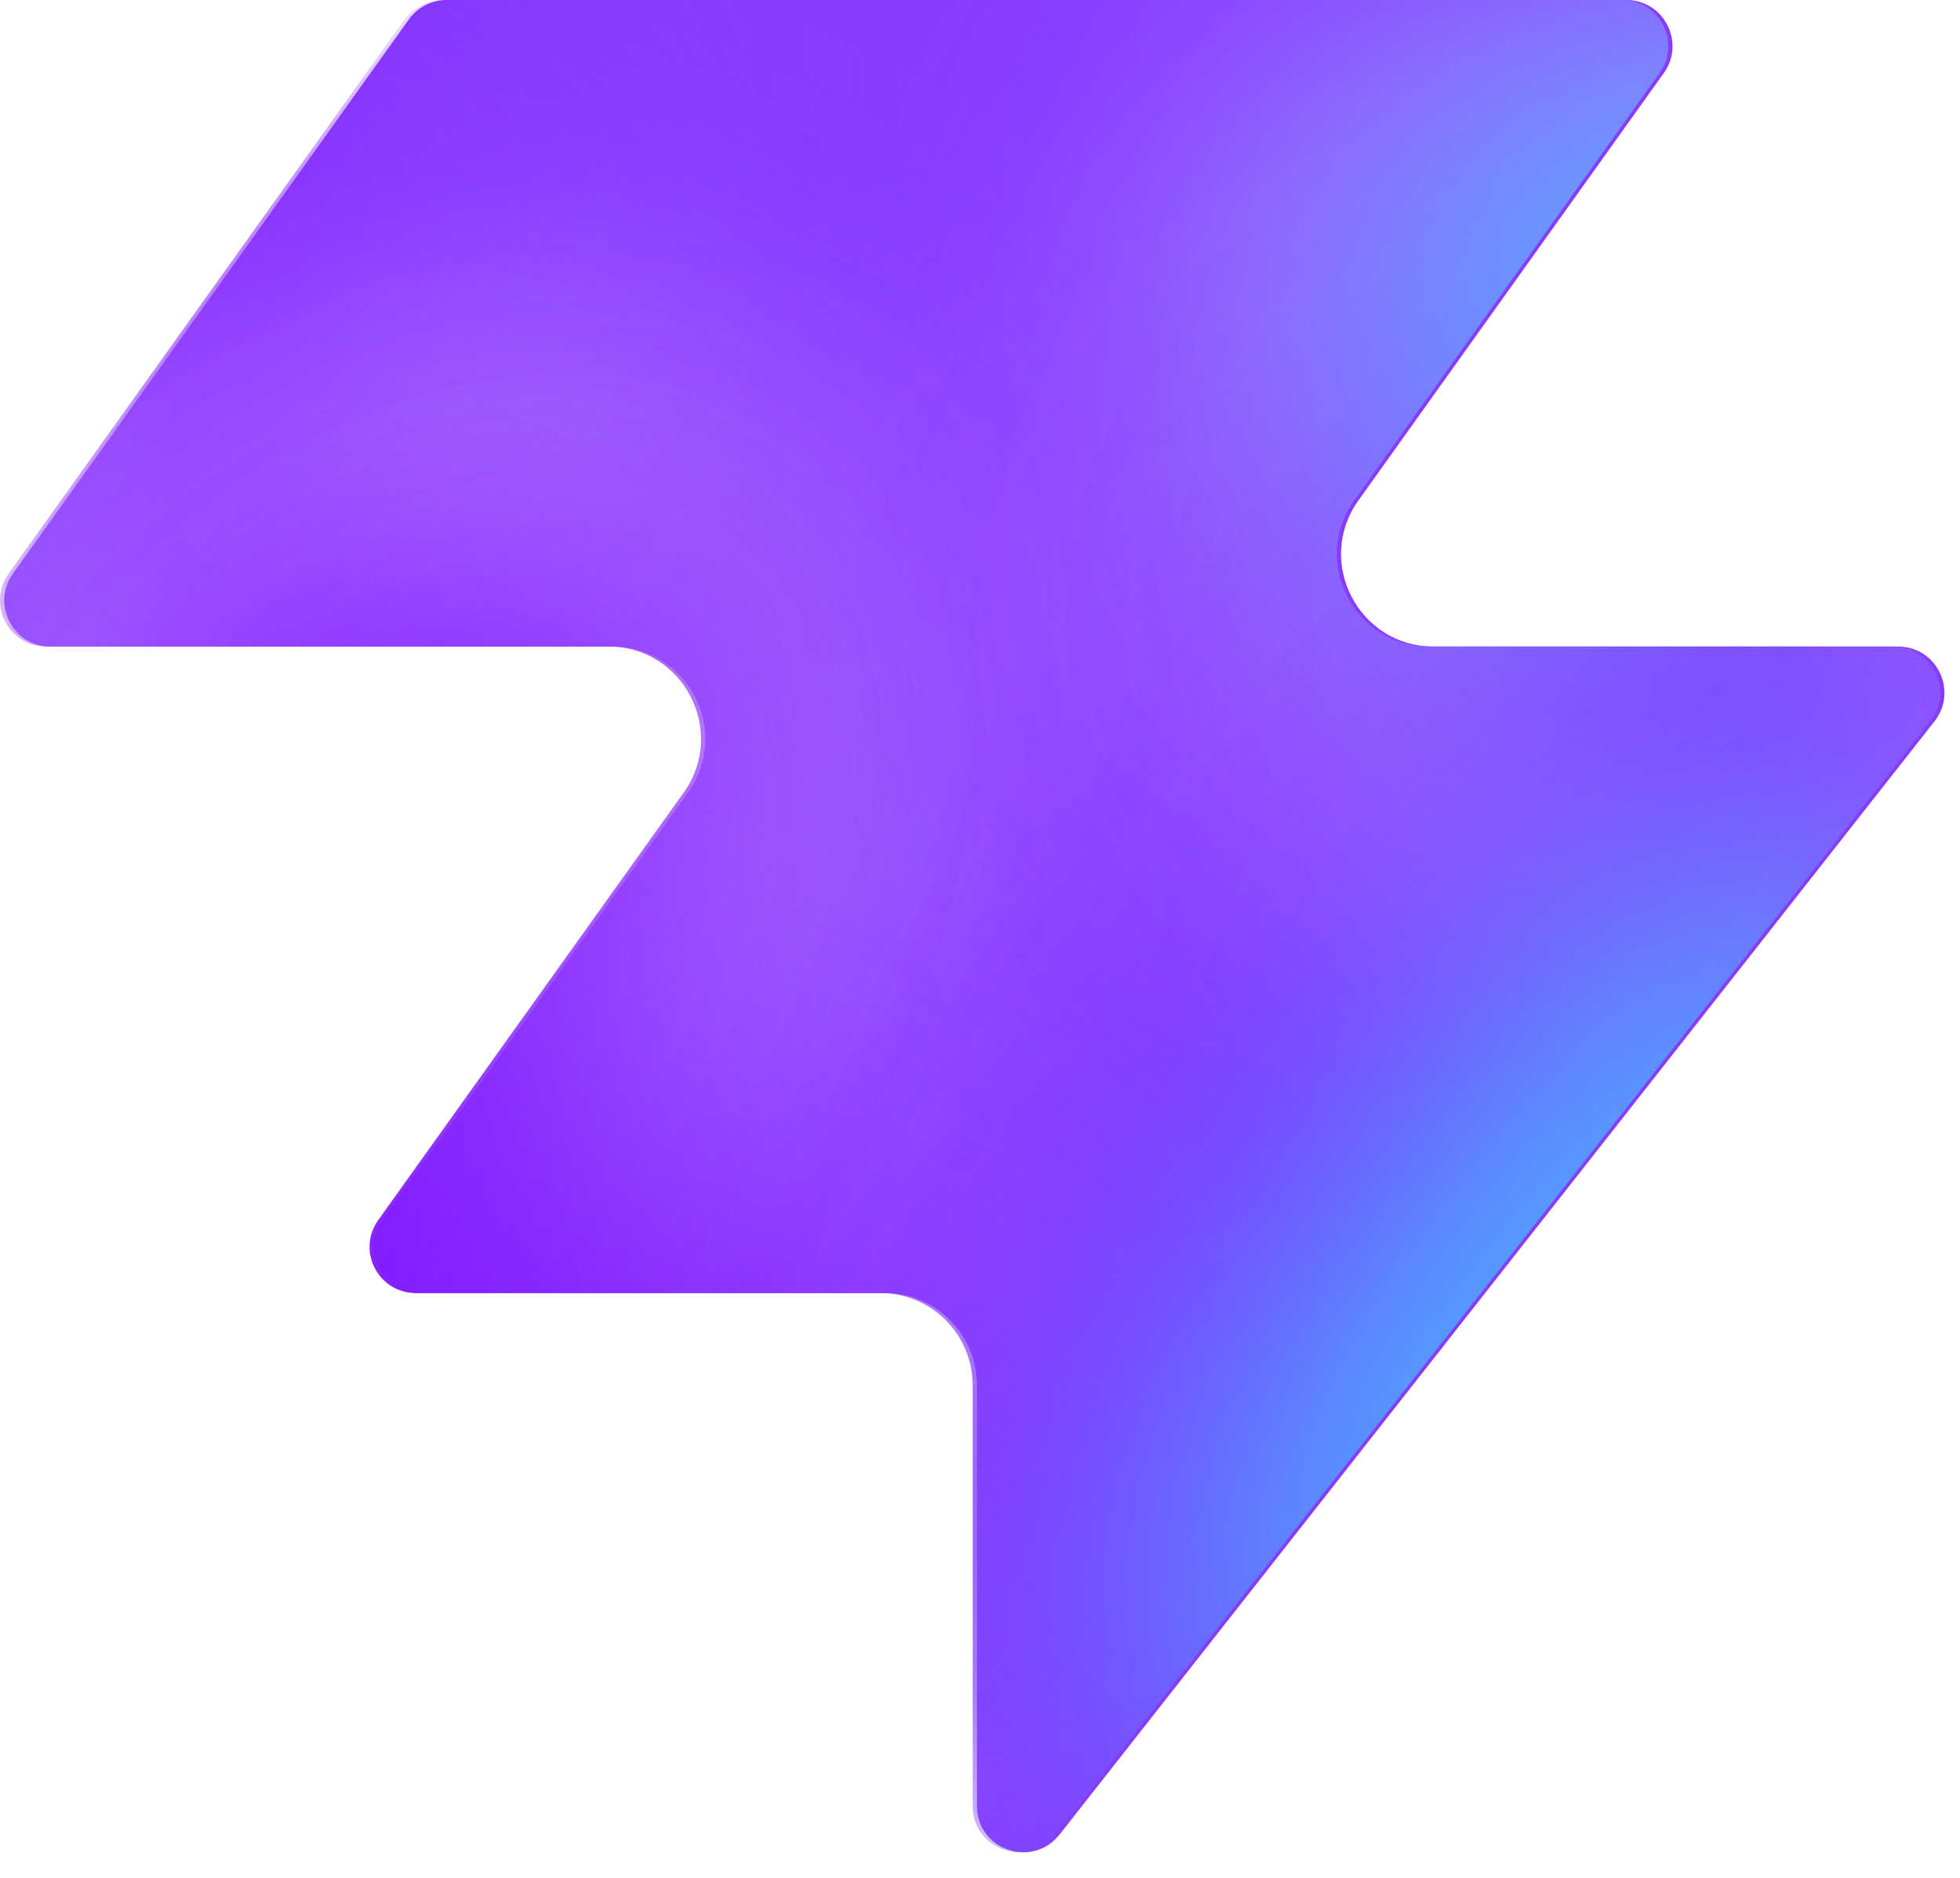
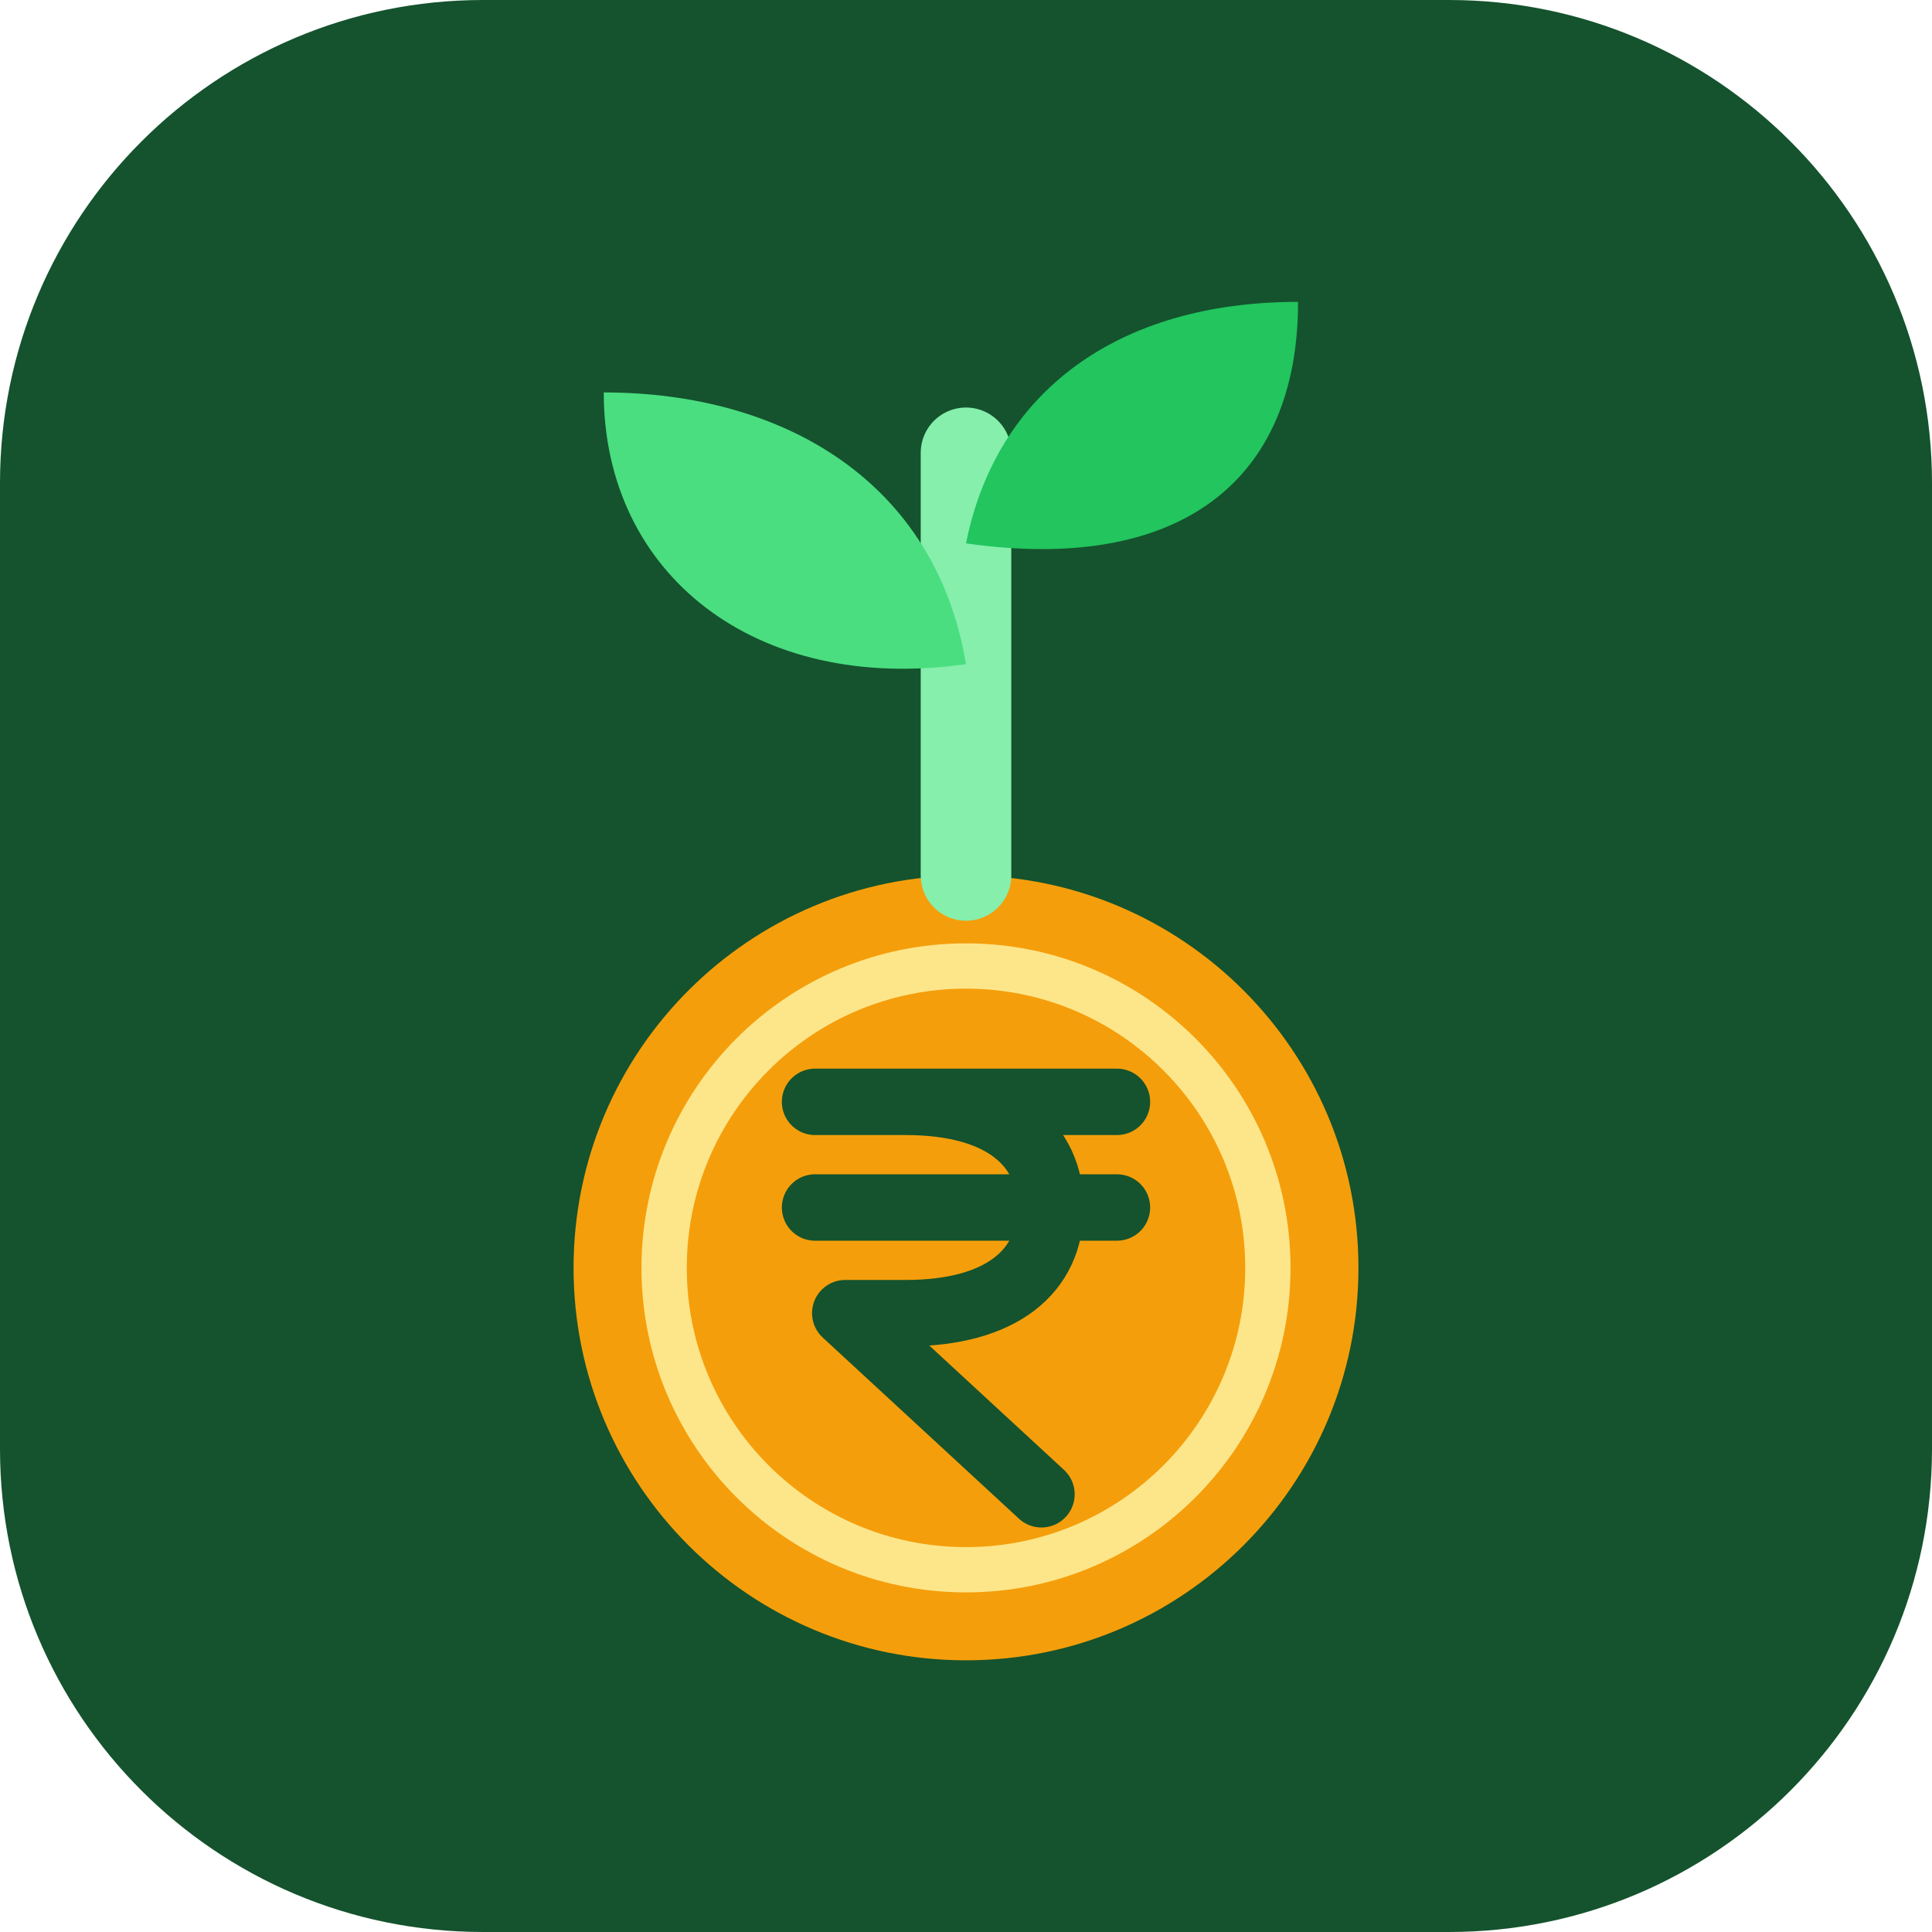
- <svg xmlns="http://www.w3.org/2000/svg" width="48" height="46" fill="none" viewBox="0 0 48 46">
-   <path fill="#863bff" d="M25.946 44.938c-.664.845-2.021.375-2.021-.698V33.937a2.26 2.26 0 0 0-2.262-2.262H10.287c-.92 0-1.456-1.04-.92-1.788l7.48-10.471c1.07-1.497 0-3.578-1.842-3.578H1.237c-.92 0-1.456-1.04-.92-1.788L10.013.474c.214-.297.556-.474.92-.474h28.894c.92 0 1.456 1.04.92 1.788l-7.48 10.471c-1.07 1.498 0 3.579 1.842 3.579h11.377c.943 0 1.473 1.088.89 1.83L25.947 44.94z" style="fill:#863bff;fill:color(display-p3 .525 .23 1);fill-opacity:1" />
-   <mask id="a" width="48" height="46" x="0" y="0" maskUnits="userSpaceOnUse" style="mask-type:alpha">
-     <path fill="#000" d="M25.842 44.938c-.664.844-2.021.375-2.021-.698V33.937a2.26 2.26 0 0 0-2.262-2.262H10.183c-.92 0-1.456-1.04-.92-1.788l7.48-10.471c1.07-1.498 0-3.579-1.842-3.579H1.133c-.92 0-1.456-1.04-.92-1.787L9.91.473c.214-.297.556-.474.92-.474h28.894c.92 0 1.456 1.04.92 1.788l-7.48 10.471c-1.07 1.498 0 3.578 1.842 3.578h11.377c.943 0 1.473 1.088.89 1.832L25.843 44.94z" style="fill:#000;fill-opacity:1" />
-   </mask>
-   <g mask="url(#a)">
-     <g filter="url(#b)">
-       <ellipse cx="5.508" cy="14.704" fill="#ede6ff" rx="5.508" ry="14.704" style="fill:#ede6ff;fill:color(display-p3 .927 .903 1);fill-opacity:1" transform="matrix(.00324 1 1 -.00324 -4.47 31.516)" />
-     </g>
-     <g filter="url(#c)">
-       <ellipse cx="10.399" cy="29.851" fill="#ede6ff" rx="10.399" ry="29.851" style="fill:#ede6ff;fill:color(display-p3 .927 .903 1);fill-opacity:1" transform="matrix(.00324 1 1 -.00324 -39.328 7.883)" />
-     </g>
-     <g filter="url(#d)">
-       <ellipse cx="5.508" cy="30.487" fill="#7e14ff" rx="5.508" ry="30.487" style="fill:#7e14ff;fill:color(display-p3 .492 .077 1);fill-opacity:1" transform="rotate(89.814 -25.913 -14.639)scale(1 -1)" />
-     </g>
-     <g filter="url(#e)">
-       <ellipse cx="5.508" cy="30.599" fill="#7e14ff" rx="5.508" ry="30.599" style="fill:#7e14ff;fill:color(display-p3 .492 .077 1);fill-opacity:1" transform="rotate(89.814 -32.644 -3.334)scale(1 -1)" />
-     </g>
-     <g filter="url(#f)">
-       <ellipse cx="5.508" cy="30.599" fill="#7e14ff" rx="5.508" ry="30.599" style="fill:#7e14ff;fill:color(display-p3 .492 .077 1);fill-opacity:1" transform="matrix(.00324 1 1 -.00324 -34.34 30.47)" />
-     </g>
-     <g filter="url(#g)">
-       <ellipse cx="14.072" cy="22.078" fill="#ede6ff" rx="14.072" ry="22.078" style="fill:#ede6ff;fill:color(display-p3 .927 .903 1);fill-opacity:1" transform="rotate(93.35 24.506 48.493)scale(-1 1)" />
-     </g>
-     <g filter="url(#h)">
-       <ellipse cx="3.47" cy="21.501" fill="#7e14ff" rx="3.47" ry="21.501" style="fill:#7e14ff;fill:color(display-p3 .492 .077 1);fill-opacity:1" transform="rotate(89.009 28.708 47.59)scale(-1 1)" />
-     </g>
-     <g filter="url(#i)">
-       <ellipse cx="3.47" cy="21.501" fill="#7e14ff" rx="3.47" ry="21.501" style="fill:#7e14ff;fill:color(display-p3 .492 .077 1);fill-opacity:1" transform="rotate(89.009 28.708 47.59)scale(-1 1)" />
-     </g>
-     <g filter="url(#j)">
-       <ellipse cx=".387" cy="8.972" fill="#7e14ff" rx="4.407" ry="29.108" style="fill:#7e14ff;fill:color(display-p3 .492 .077 1);fill-opacity:1" transform="rotate(39.51 .387 8.972)" />
-     </g>
-     <g filter="url(#k)">
-       <ellipse cx="47.523" cy="-6.092" fill="#7e14ff" rx="4.407" ry="29.108" style="fill:#7e14ff;fill:color(display-p3 .492 .077 1);fill-opacity:1" transform="rotate(37.892 47.523 -6.092)" />
-     </g>
-     <g filter="url(#l)">
-       <ellipse cx="41.412" cy="6.333" fill="#47bfff" rx="5.971" ry="9.665" style="fill:#47bfff;fill:color(display-p3 .28 .748 1);fill-opacity:1" transform="rotate(37.892 41.412 6.333)" />
-     </g>
-     <g filter="url(#m)">
-       <ellipse cx="-1.879" cy="38.332" fill="#7e14ff" rx="4.407" ry="29.108" style="fill:#7e14ff;fill:color(display-p3 .492 .077 1);fill-opacity:1" transform="rotate(37.892 -1.88 38.332)" />
-     </g>
-     <g filter="url(#n)">
-       <ellipse cx="-1.879" cy="38.332" fill="#7e14ff" rx="4.407" ry="29.108" style="fill:#7e14ff;fill:color(display-p3 .492 .077 1);fill-opacity:1" transform="rotate(37.892 -1.88 38.332)" />
-     </g>
-     <g filter="url(#o)">
-       <ellipse cx="35.651" cy="29.907" fill="#7e14ff" rx="4.407" ry="29.108" style="fill:#7e14ff;fill:color(display-p3 .492 .077 1);fill-opacity:1" transform="rotate(37.892 35.651 29.907)" />
-     </g>
-     <g filter="url(#p)">
-       <ellipse cx="38.418" cy="32.4" fill="#47bfff" rx="5.971" ry="15.297" style="fill:#47bfff;fill:color(display-p3 .28 .748 1);fill-opacity:1" transform="rotate(37.892 38.418 32.4)" />
-     </g>
-   </g>
-   <defs>
-     <filter id="b" width="60.045" height="41.654" x="-19.77" y="16.149" color-interpolation-filters="sRGB" filterUnits="userSpaceOnUse">
-       <feFlood flood-opacity="0" result="BackgroundImageFix" />
-       <feBlend in="SourceGraphic" in2="BackgroundImageFix" result="shape" />
-       <feGaussianBlur result="effect1_foregroundBlur_2002_17158" stdDeviation="7.659" />
-     </filter>
-     <filter id="c" width="90.34" height="51.437" x="-54.613" y="-7.533" color-interpolation-filters="sRGB" filterUnits="userSpaceOnUse">
-       <feFlood flood-opacity="0" result="BackgroundImageFix" />
-       <feBlend in="SourceGraphic" in2="BackgroundImageFix" result="shape" />
-       <feGaussianBlur result="effect1_foregroundBlur_2002_17158" stdDeviation="7.659" />
-     </filter>
-     <filter id="d" width="79.355" height="29.4" x="-49.64" y="2.03" color-interpolation-filters="sRGB" filterUnits="userSpaceOnUse">
-       <feFlood flood-opacity="0" result="BackgroundImageFix" />
-       <feBlend in="SourceGraphic" in2="BackgroundImageFix" result="shape" />
-       <feGaussianBlur result="effect1_foregroundBlur_2002_17158" stdDeviation="4.596" />
-     </filter>
-     <filter id="e" width="79.579" height="29.4" x="-45.045" y="20.029" color-interpolation-filters="sRGB" filterUnits="userSpaceOnUse">
-       <feFlood flood-opacity="0" result="BackgroundImageFix" />
-       <feBlend in="SourceGraphic" in2="BackgroundImageFix" result="shape" />
-       <feGaussianBlur result="effect1_foregroundBlur_2002_17158" stdDeviation="4.596" />
-     </filter>
-     <filter id="f" width="79.579" height="29.4" x="-43.513" y="21.178" color-interpolation-filters="sRGB" filterUnits="userSpaceOnUse">
-       <feFlood flood-opacity="0" result="BackgroundImageFix" />
-       <feBlend in="SourceGraphic" in2="BackgroundImageFix" result="shape" />
-       <feGaussianBlur result="effect1_foregroundBlur_2002_17158" stdDeviation="4.596" />
-     </filter>
-     <filter id="g" width="74.749" height="58.852" x="15.756" y="-17.901" color-interpolation-filters="sRGB" filterUnits="userSpaceOnUse">
-       <feFlood flood-opacity="0" result="BackgroundImageFix" />
-       <feBlend in="SourceGraphic" in2="BackgroundImageFix" result="shape" />
-       <feGaussianBlur result="effect1_foregroundBlur_2002_17158" stdDeviation="7.659" />
-     </filter>
-     <filter id="h" width="61.377" height="25.362" x="23.548" y="2.284" color-interpolation-filters="sRGB" filterUnits="userSpaceOnUse">
-       <feFlood flood-opacity="0" result="BackgroundImageFix" />
-       <feBlend in="SourceGraphic" in2="BackgroundImageFix" result="shape" />
-       <feGaussianBlur result="effect1_foregroundBlur_2002_17158" stdDeviation="4.596" />
-     </filter>
-     <filter id="i" width="61.377" height="25.362" x="23.548" y="2.284" color-interpolation-filters="sRGB" filterUnits="userSpaceOnUse">
-       <feFlood flood-opacity="0" result="BackgroundImageFix" />
-       <feBlend in="SourceGraphic" in2="BackgroundImageFix" result="shape" />
-       <feGaussianBlur result="effect1_foregroundBlur_2002_17158" stdDeviation="4.596" />
-     </filter>
-     <filter id="j" width="56.045" height="63.649" x="-27.636" y="-22.853" color-interpolation-filters="sRGB" filterUnits="userSpaceOnUse">
-       <feFlood flood-opacity="0" result="BackgroundImageFix" />
-       <feBlend in="SourceGraphic" in2="BackgroundImageFix" result="shape" />
-       <feGaussianBlur result="effect1_foregroundBlur_2002_17158" stdDeviation="4.596" />
-     </filter>
-     <filter id="k" width="54.814" height="64.646" x="20.116" y="-38.415" color-interpolation-filters="sRGB" filterUnits="userSpaceOnUse">
-       <feFlood flood-opacity="0" result="BackgroundImageFix" />
-       <feBlend in="SourceGraphic" in2="BackgroundImageFix" result="shape" />
-       <feGaussianBlur result="effect1_foregroundBlur_2002_17158" stdDeviation="4.596" />
-     </filter>
-     <filter id="l" width="33.541" height="35.313" x="24.641" y="-11.323" color-interpolation-filters="sRGB" filterUnits="userSpaceOnUse">
-       <feFlood flood-opacity="0" result="BackgroundImageFix" />
-       <feBlend in="SourceGraphic" in2="BackgroundImageFix" result="shape" />
-       <feGaussianBlur result="effect1_foregroundBlur_2002_17158" stdDeviation="4.596" />
-     </filter>
-     <filter id="m" width="54.814" height="64.646" x="-29.286" y="6.009" color-interpolation-filters="sRGB" filterUnits="userSpaceOnUse">
-       <feFlood flood-opacity="0" result="BackgroundImageFix" />
-       <feBlend in="SourceGraphic" in2="BackgroundImageFix" result="shape" />
-       <feGaussianBlur result="effect1_foregroundBlur_2002_17158" stdDeviation="4.596" />
-     </filter>
-     <filter id="n" width="54.814" height="64.646" x="-29.286" y="6.009" color-interpolation-filters="sRGB" filterUnits="userSpaceOnUse">
-       <feFlood flood-opacity="0" result="BackgroundImageFix" />
-       <feBlend in="SourceGraphic" in2="BackgroundImageFix" result="shape" />
-       <feGaussianBlur result="effect1_foregroundBlur_2002_17158" stdDeviation="4.596" />
-     </filter>
-     <filter id="o" width="54.814" height="64.646" x="8.244" y="-2.416" color-interpolation-filters="sRGB" filterUnits="userSpaceOnUse">
-       <feFlood flood-opacity="0" result="BackgroundImageFix" />
-       <feBlend in="SourceGraphic" in2="BackgroundImageFix" result="shape" />
-       <feGaussianBlur result="effect1_foregroundBlur_2002_17158" stdDeviation="4.596" />
-     </filter>
-     <filter id="p" width="39.409" height="43.623" x="18.713" y="10.588" color-interpolation-filters="sRGB" filterUnits="userSpaceOnUse">
-       <feFlood flood-opacity="0" result="BackgroundImageFix" />
-       <feBlend in="SourceGraphic" in2="BackgroundImageFix" result="shape" />
-       <feGaussianBlur result="effect1_foregroundBlur_2002_17158" stdDeviation="4.596" />
-     </filter>
-   </defs>
+ <svg xmlns="http://www.w3.org/2000/svg" width="64" height="64" viewBox="0 0 64 64">
+   <rect width="64" height="64" rx="16" fill="#14532d" />
+   <circle cx="32" cy="42" r="13" fill="#f59e0b" />
+   <circle cx="32" cy="42" r="10" fill="none" stroke="#fde68a" stroke-width="1.5" />
+   <path d="M27 36.5h10M27 40h10M30 36.5c3.2 0 4.8 1.4 4.8 3.5s-1.6 3.5-4.8 3.5h-2l6.5 6" fill="none" stroke="#14532d" stroke-width="2.2" stroke-linecap="round" stroke-linejoin="round" />
+   <path d="M32 29V15" stroke="#86efac" stroke-width="3" stroke-linecap="round" />
+   <path d="M32 22c-1-6-6-9-12-9 0 6 5 10 12 9z" fill="#4ade80" />
+   <path d="M32 18c1-5 5-8 11-8 0 6-4 9-11 8z" fill="#22c55e" />
</svg>
